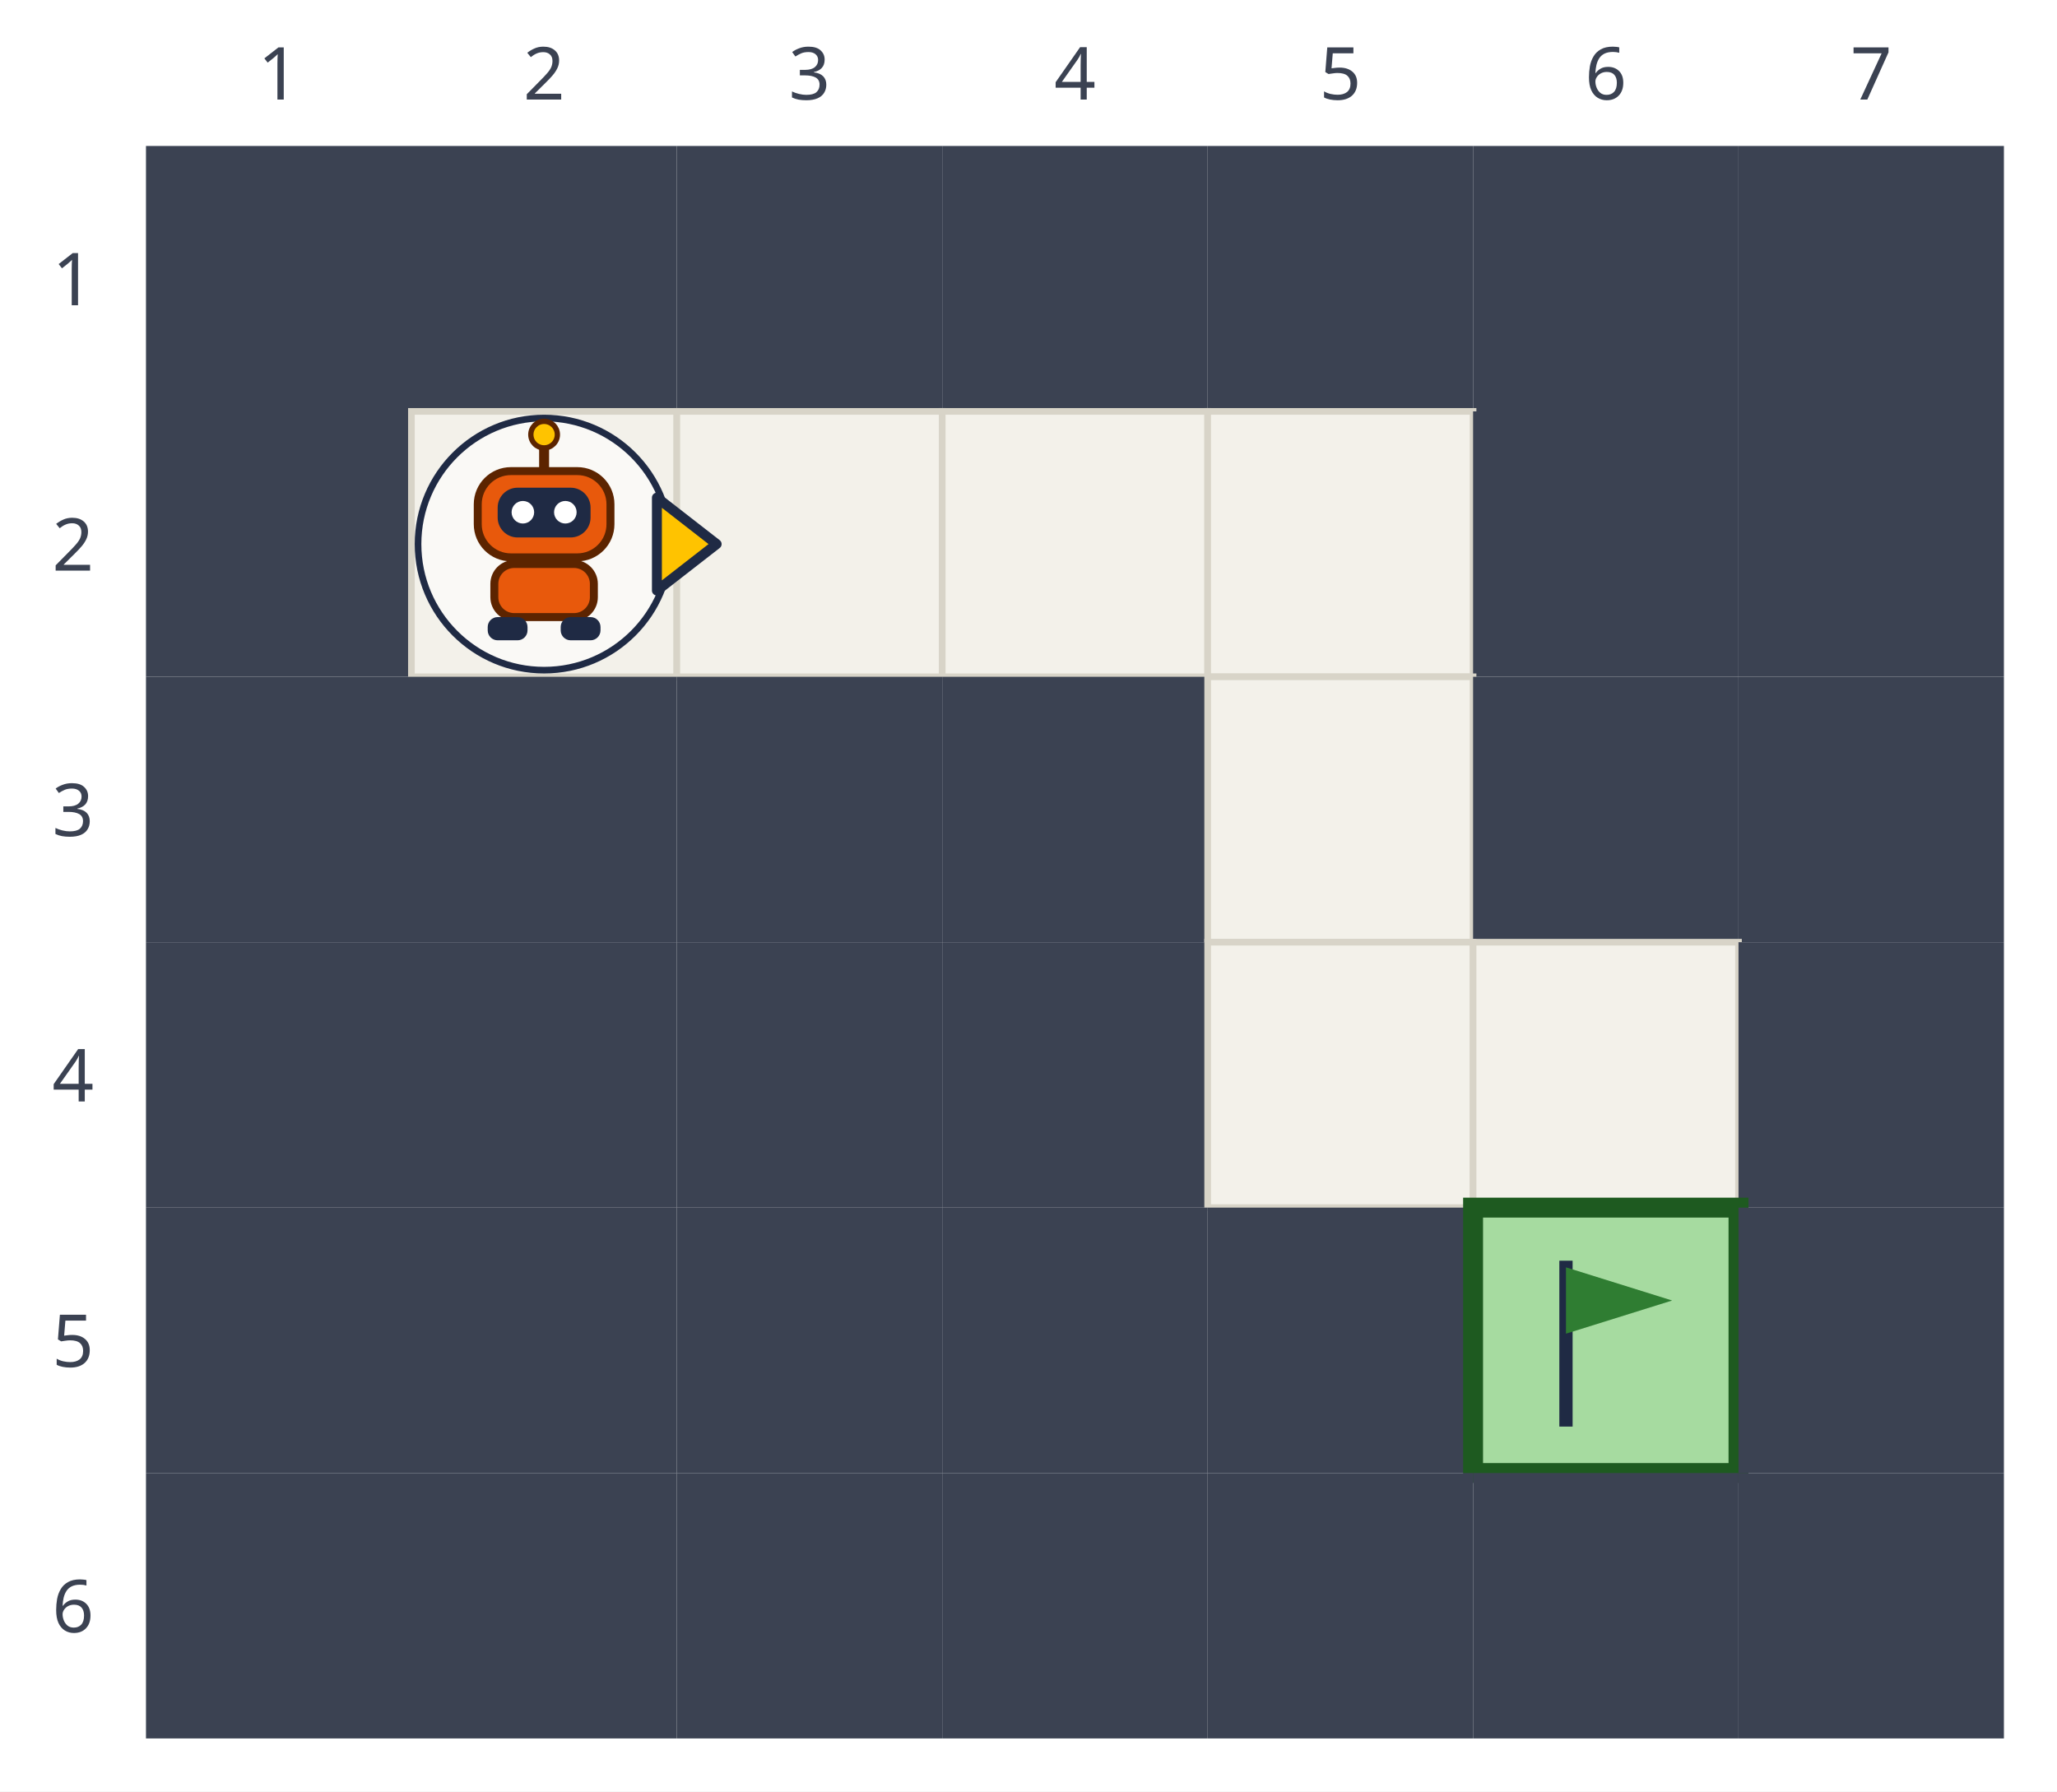
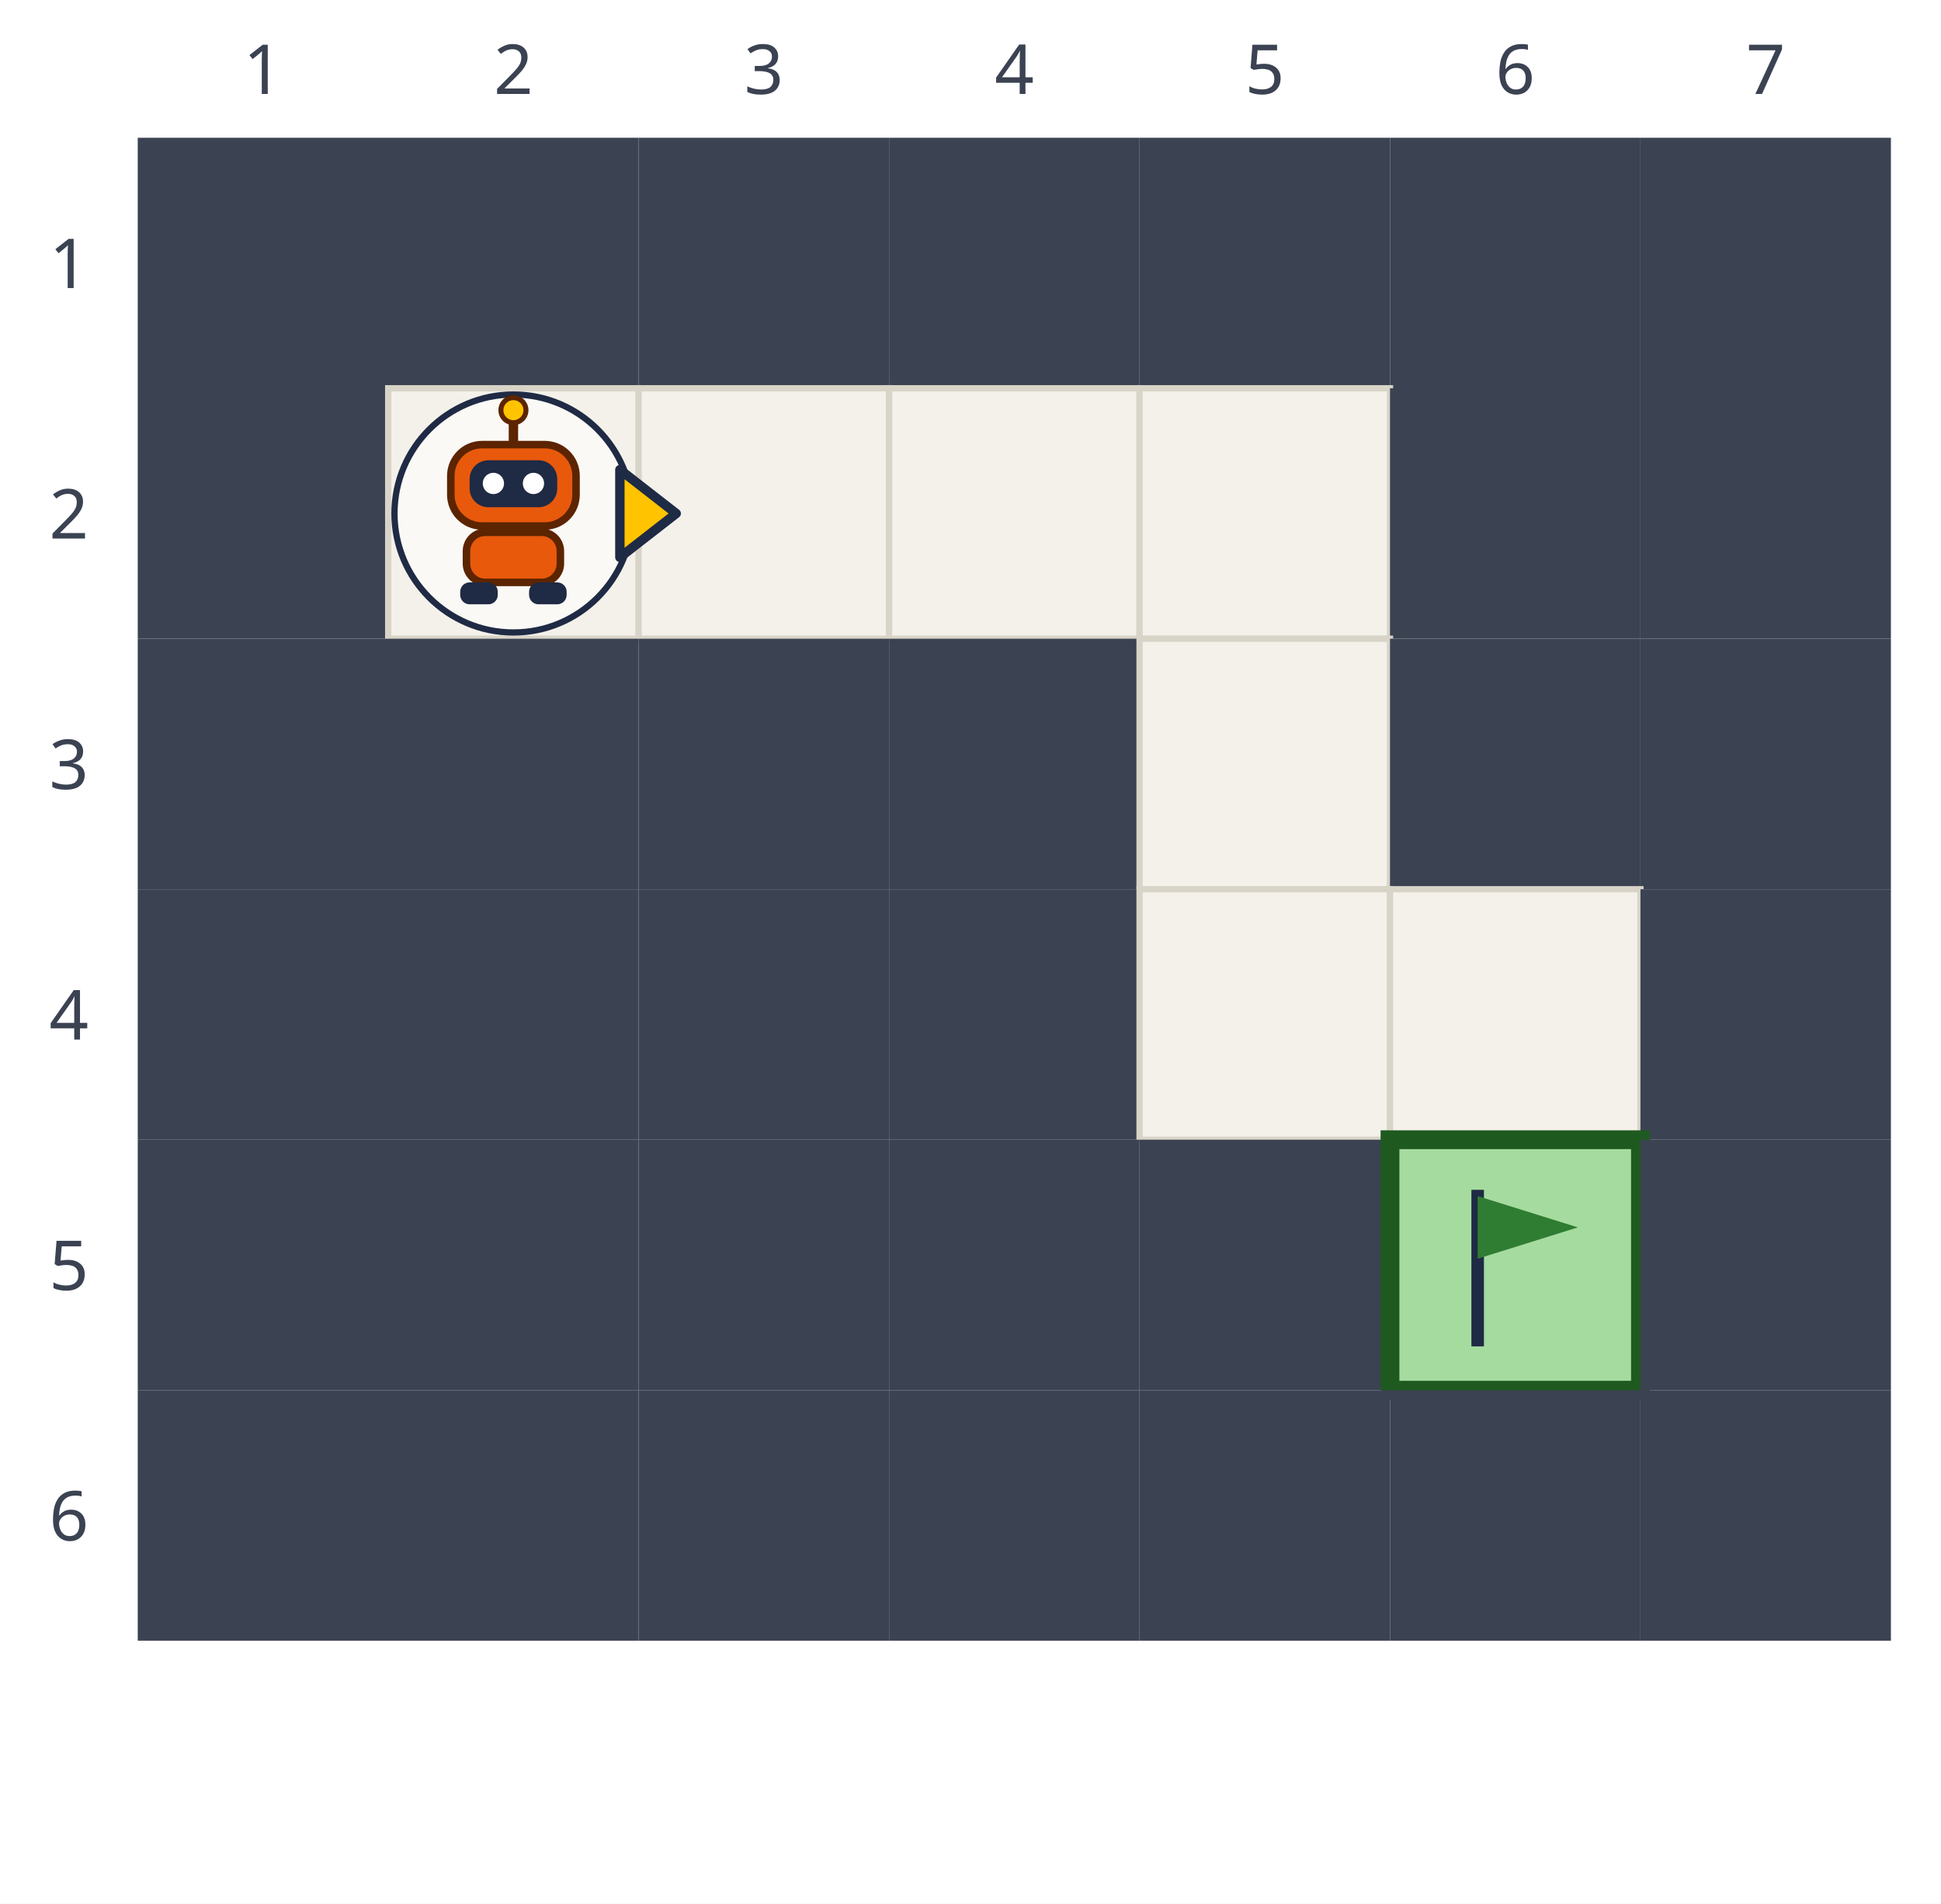
- <svg xmlns="http://www.w3.org/2000/svg" viewBox="0 0 310 270" width="310" height="270">
+ <svg xmlns="http://www.w3.org/2000/svg" viewBox="0 0 310 304" width="310" height="304">
  <style>.num{font:11px sans-serif;text-anchor:middle;fill:#3b4252}.wall{fill:#3b4252}.floor{fill:#f3f1ea;stroke:#d8d4c8}.goal{fill:#a6dba0;stroke:#1e5a20;stroke-width:3}.pole{stroke:#1f2a44;stroke-width:2}.flag{fill:#2f7d32}.mark{fill:#ffffff;stroke:#1f2a44;stroke-width:1.5}.mark-text{font:bold 12px sans-serif;text-anchor:middle;fill:#1f2a44}</style>
-   <rect width="310" height="270" fill="#ffffff" />
+   <rect width="310" height="304" fill="#ffffff" />
  <text x="42" y="15" class="num">1</text>
  <text x="82" y="15" class="num">2</text>
  <text x="122" y="15" class="num">3</text>
  <text x="162" y="15" class="num">4</text>
  <text x="202" y="15" class="num">5</text>
  <text x="242" y="15" class="num">6</text>
  <text x="282" y="15" class="num">7</text>
  <text x="11" y="46" class="num">1</text>
  <text x="11" y="86" class="num">2</text>
  <text x="11" y="126" class="num">3</text>
  <text x="11" y="166" class="num">4</text>
  <text x="11" y="206" class="num">5</text>
  <text x="11" y="246" class="num">6</text>
  <rect x="22" y="22" width="40" height="40" class="wall" />
  <rect x="62" y="22" width="40" height="40" class="wall" />
  <rect x="102" y="22" width="40" height="40" class="wall" />
  <rect x="142" y="22" width="40" height="40" class="wall" />
  <rect x="182" y="22" width="40" height="40" class="wall" />
  <rect x="222" y="22" width="40" height="40" class="wall" />
  <rect x="262" y="22" width="40" height="40" class="wall" />
  <rect x="22" y="62" width="40" height="40" class="wall" />
  <rect x="62" y="62" width="40" height="40" class="floor" />
  <rect x="102" y="62" width="40" height="40" class="floor" />
  <rect x="142" y="62" width="40" height="40" class="floor" />
  <rect x="182" y="62" width="40" height="40" class="floor" />
  <rect x="222" y="62" width="40" height="40" class="wall" />
  <rect x="262" y="62" width="40" height="40" class="wall" />
  <rect x="22" y="102" width="40" height="40" class="wall" />
  <rect x="62" y="102" width="40" height="40" class="wall" />
  <rect x="102" y="102" width="40" height="40" class="wall" />
  <rect x="142" y="102" width="40" height="40" class="wall" />
  <rect x="182" y="102" width="40" height="40" class="floor" />
  <rect x="222" y="102" width="40" height="40" class="wall" />
  <rect x="262" y="102" width="40" height="40" class="wall" />
  <rect x="22" y="142" width="40" height="40" class="wall" />
  <rect x="62" y="142" width="40" height="40" class="wall" />
  <rect x="102" y="142" width="40" height="40" class="wall" />
  <rect x="142" y="142" width="40" height="40" class="wall" />
  <rect x="182" y="142" width="40" height="40" class="floor" />
  <rect x="222" y="142" width="40" height="40" class="floor" />
  <rect x="262" y="142" width="40" height="40" class="wall" />
  <rect x="22" y="182" width="40" height="40" class="wall" />
  <rect x="62" y="182" width="40" height="40" class="wall" />
  <rect x="102" y="182" width="40" height="40" class="wall" />
  <rect x="142" y="182" width="40" height="40" class="wall" />
  <rect x="182" y="182" width="40" height="40" class="wall" />
  <rect x="222" y="182" width="40" height="40" class="goal" />
  <g transform="translate(234 190)">
    <line x1="2" y1="0" x2="2" y2="25" class="pole" />
    <path d="M 2 1 L 18 6 L 2 11 Z" class="flag" />
  </g>
  <rect x="262" y="182" width="40" height="40" class="wall" />
  <rect x="22" y="222" width="40" height="40" class="wall" />
  <rect x="62" y="222" width="40" height="40" class="wall" />
  <rect x="102" y="222" width="40" height="40" class="wall" />
  <rect x="142" y="222" width="40" height="40" class="wall" />
  <rect x="182" y="222" width="40" height="40" class="wall" />
  <rect x="222" y="222" width="40" height="40" class="wall" />
  <rect x="262" y="222" width="40" height="40" class="wall" />
  <g transform="translate(82 82)">
    <g>
      <circle r="19" fill="#ffffff" fill-opacity="0.55" stroke="#1f2a44" stroke-width="1" />
      <line x1="0" y1="-11" x2="0" y2="-16" stroke="#5c2400" stroke-width="1.5" />
      <circle cx="0" cy="-16.5" r="2" fill="#ffc300" stroke="#5c2400" stroke-width="0.8" />
      <rect x="-10" y="-11" width="20" height="13" rx="5" fill="#e8590c" stroke="#5c2400" stroke-width="1.2" />
      <rect x="-7" y="-8.5" width="14" height="7.5" rx="3" fill="#1f2a44" />
      <circle cx="-3.2" cy="-4.8" r="1.7" fill="#ffffff" />
      <circle cx="3.2" cy="-4.8" r="1.7" fill="#ffffff" />
      <rect x="-7.5" y="3" width="15" height="8" rx="3" fill="#e8590c" stroke="#5c2400" stroke-width="1.2" />
      <rect x="-8.5" y="11" width="6" height="3.5" rx="1.5" fill="#1f2a44" />
      <rect x="2.5" y="11" width="6" height="3.5" rx="1.5" fill="#1f2a44" />
      <path transform="rotate(0)" d="M 17 -7 L 26 0 L 17 7 Z" fill="#ffc300" stroke="#1f2a44" stroke-width="1.5" stroke-linejoin="round" />
    </g>
  </g>
</svg>
